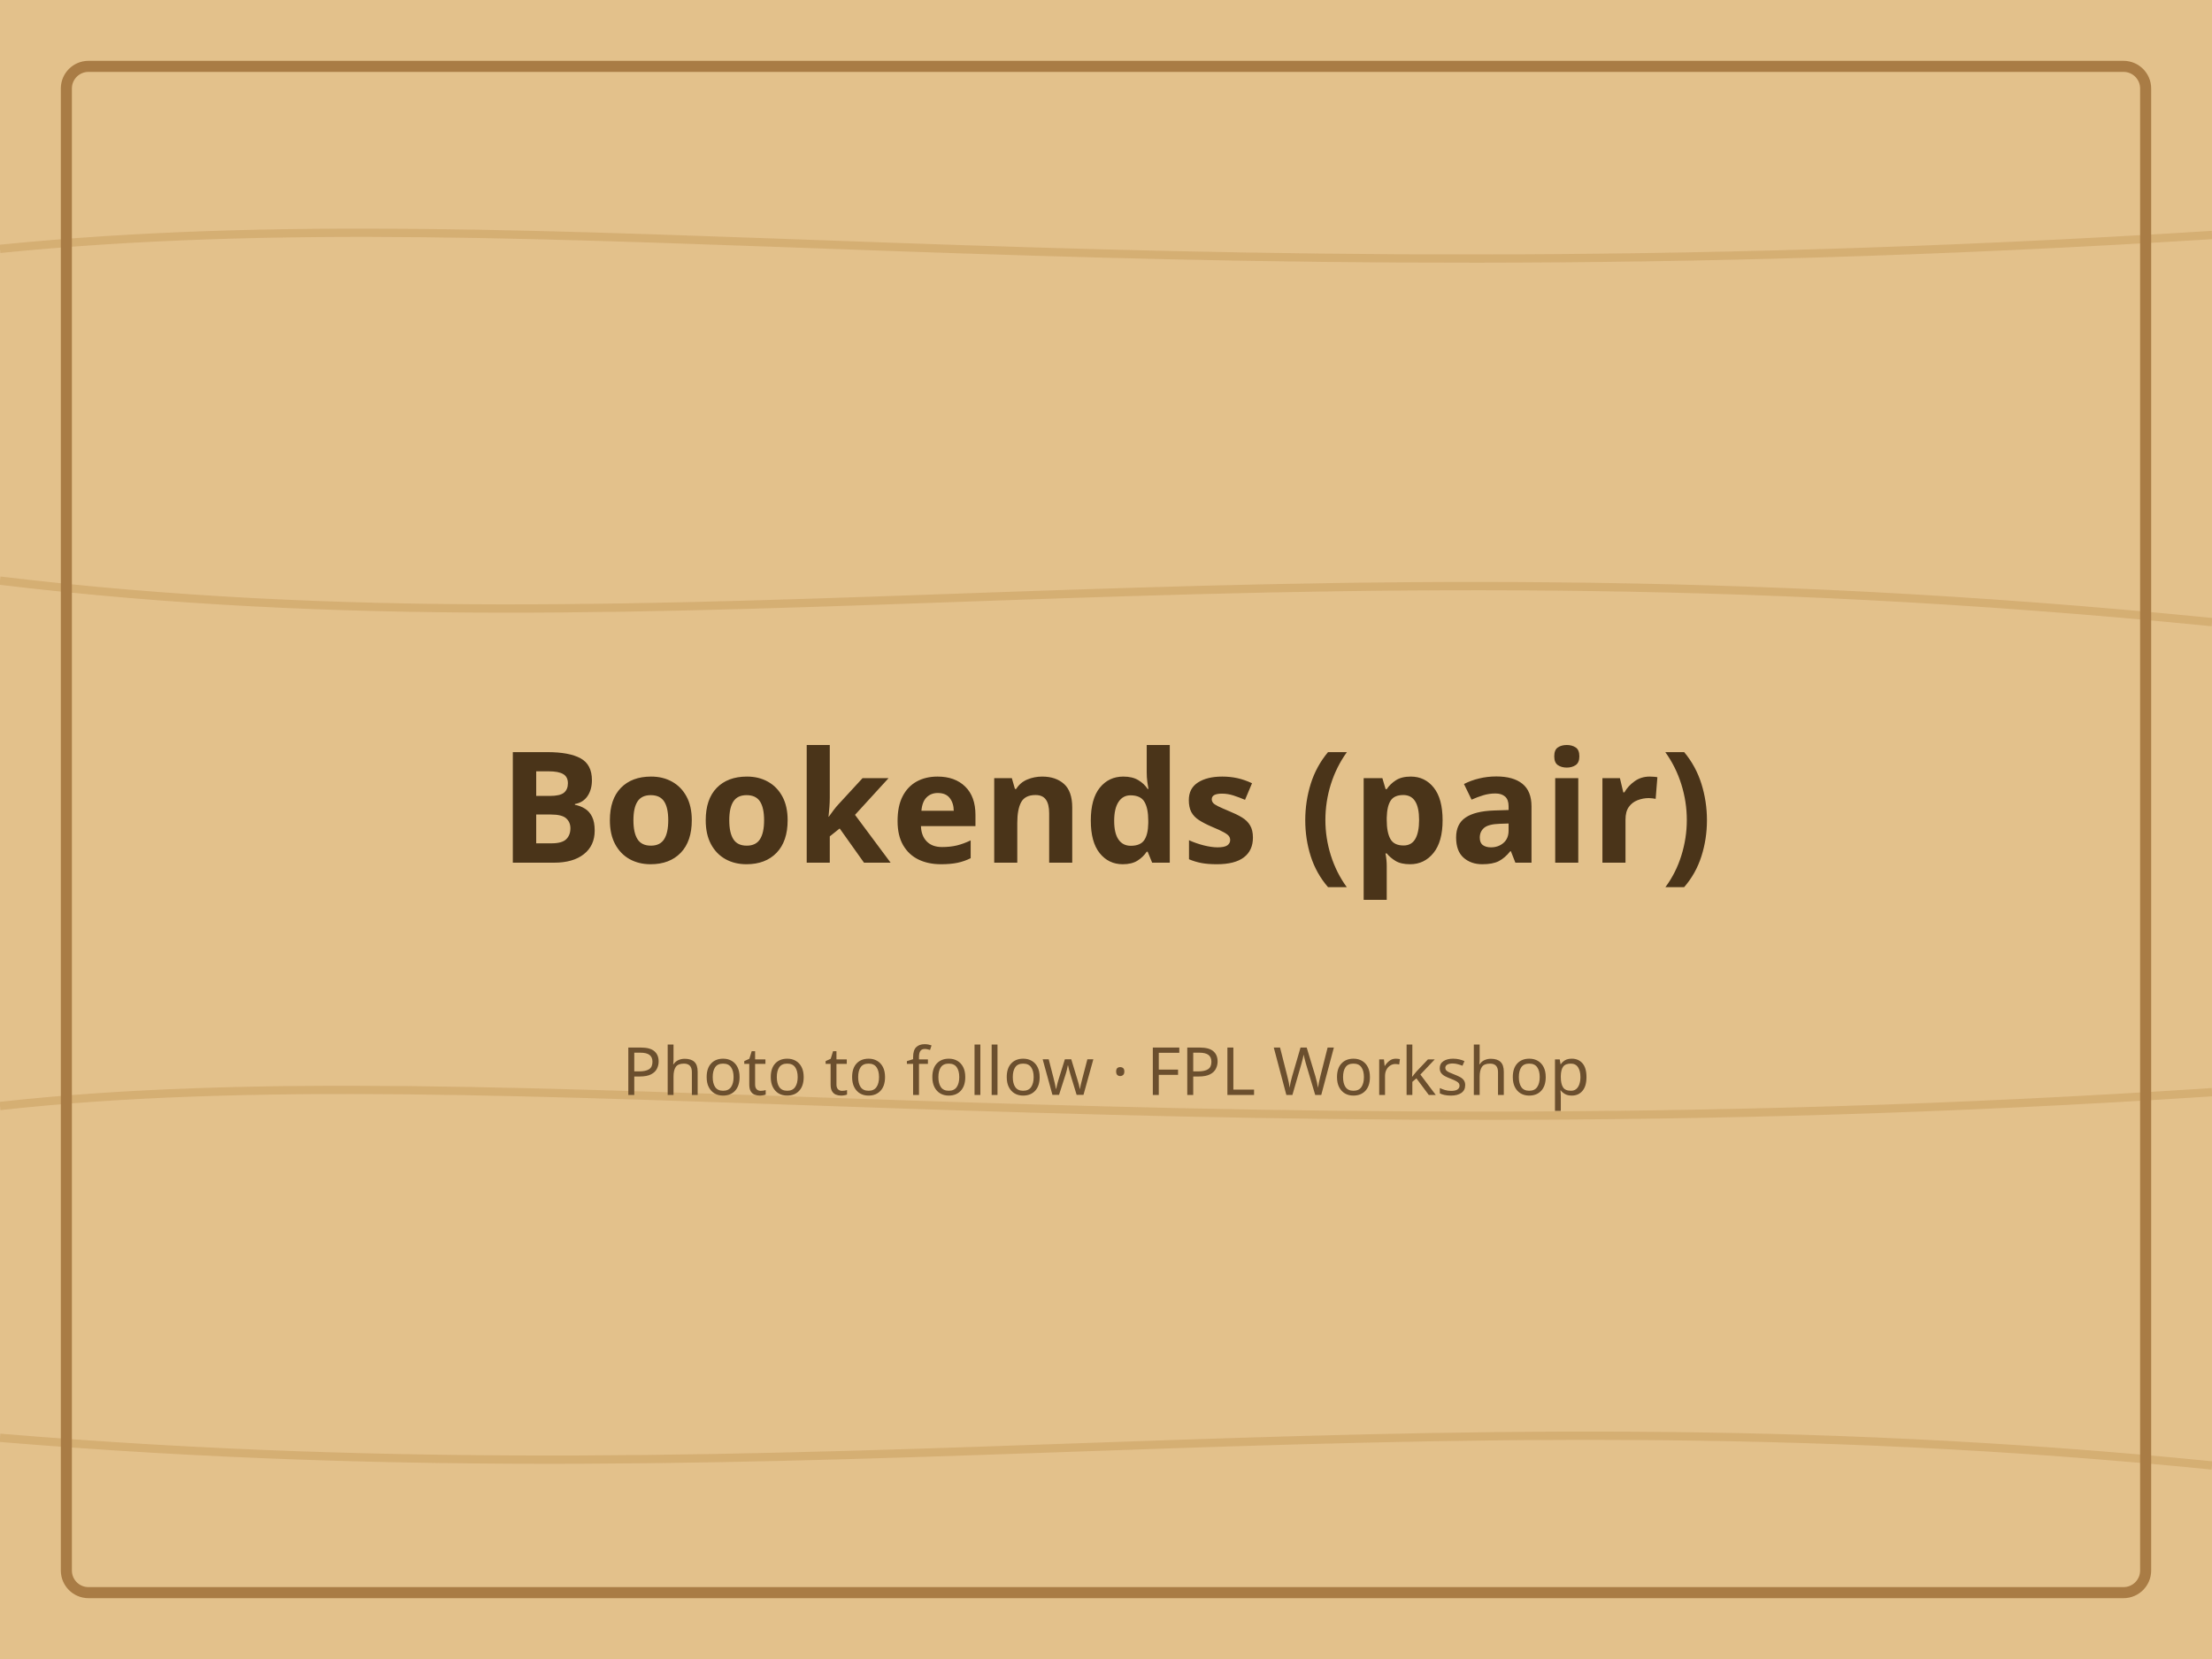
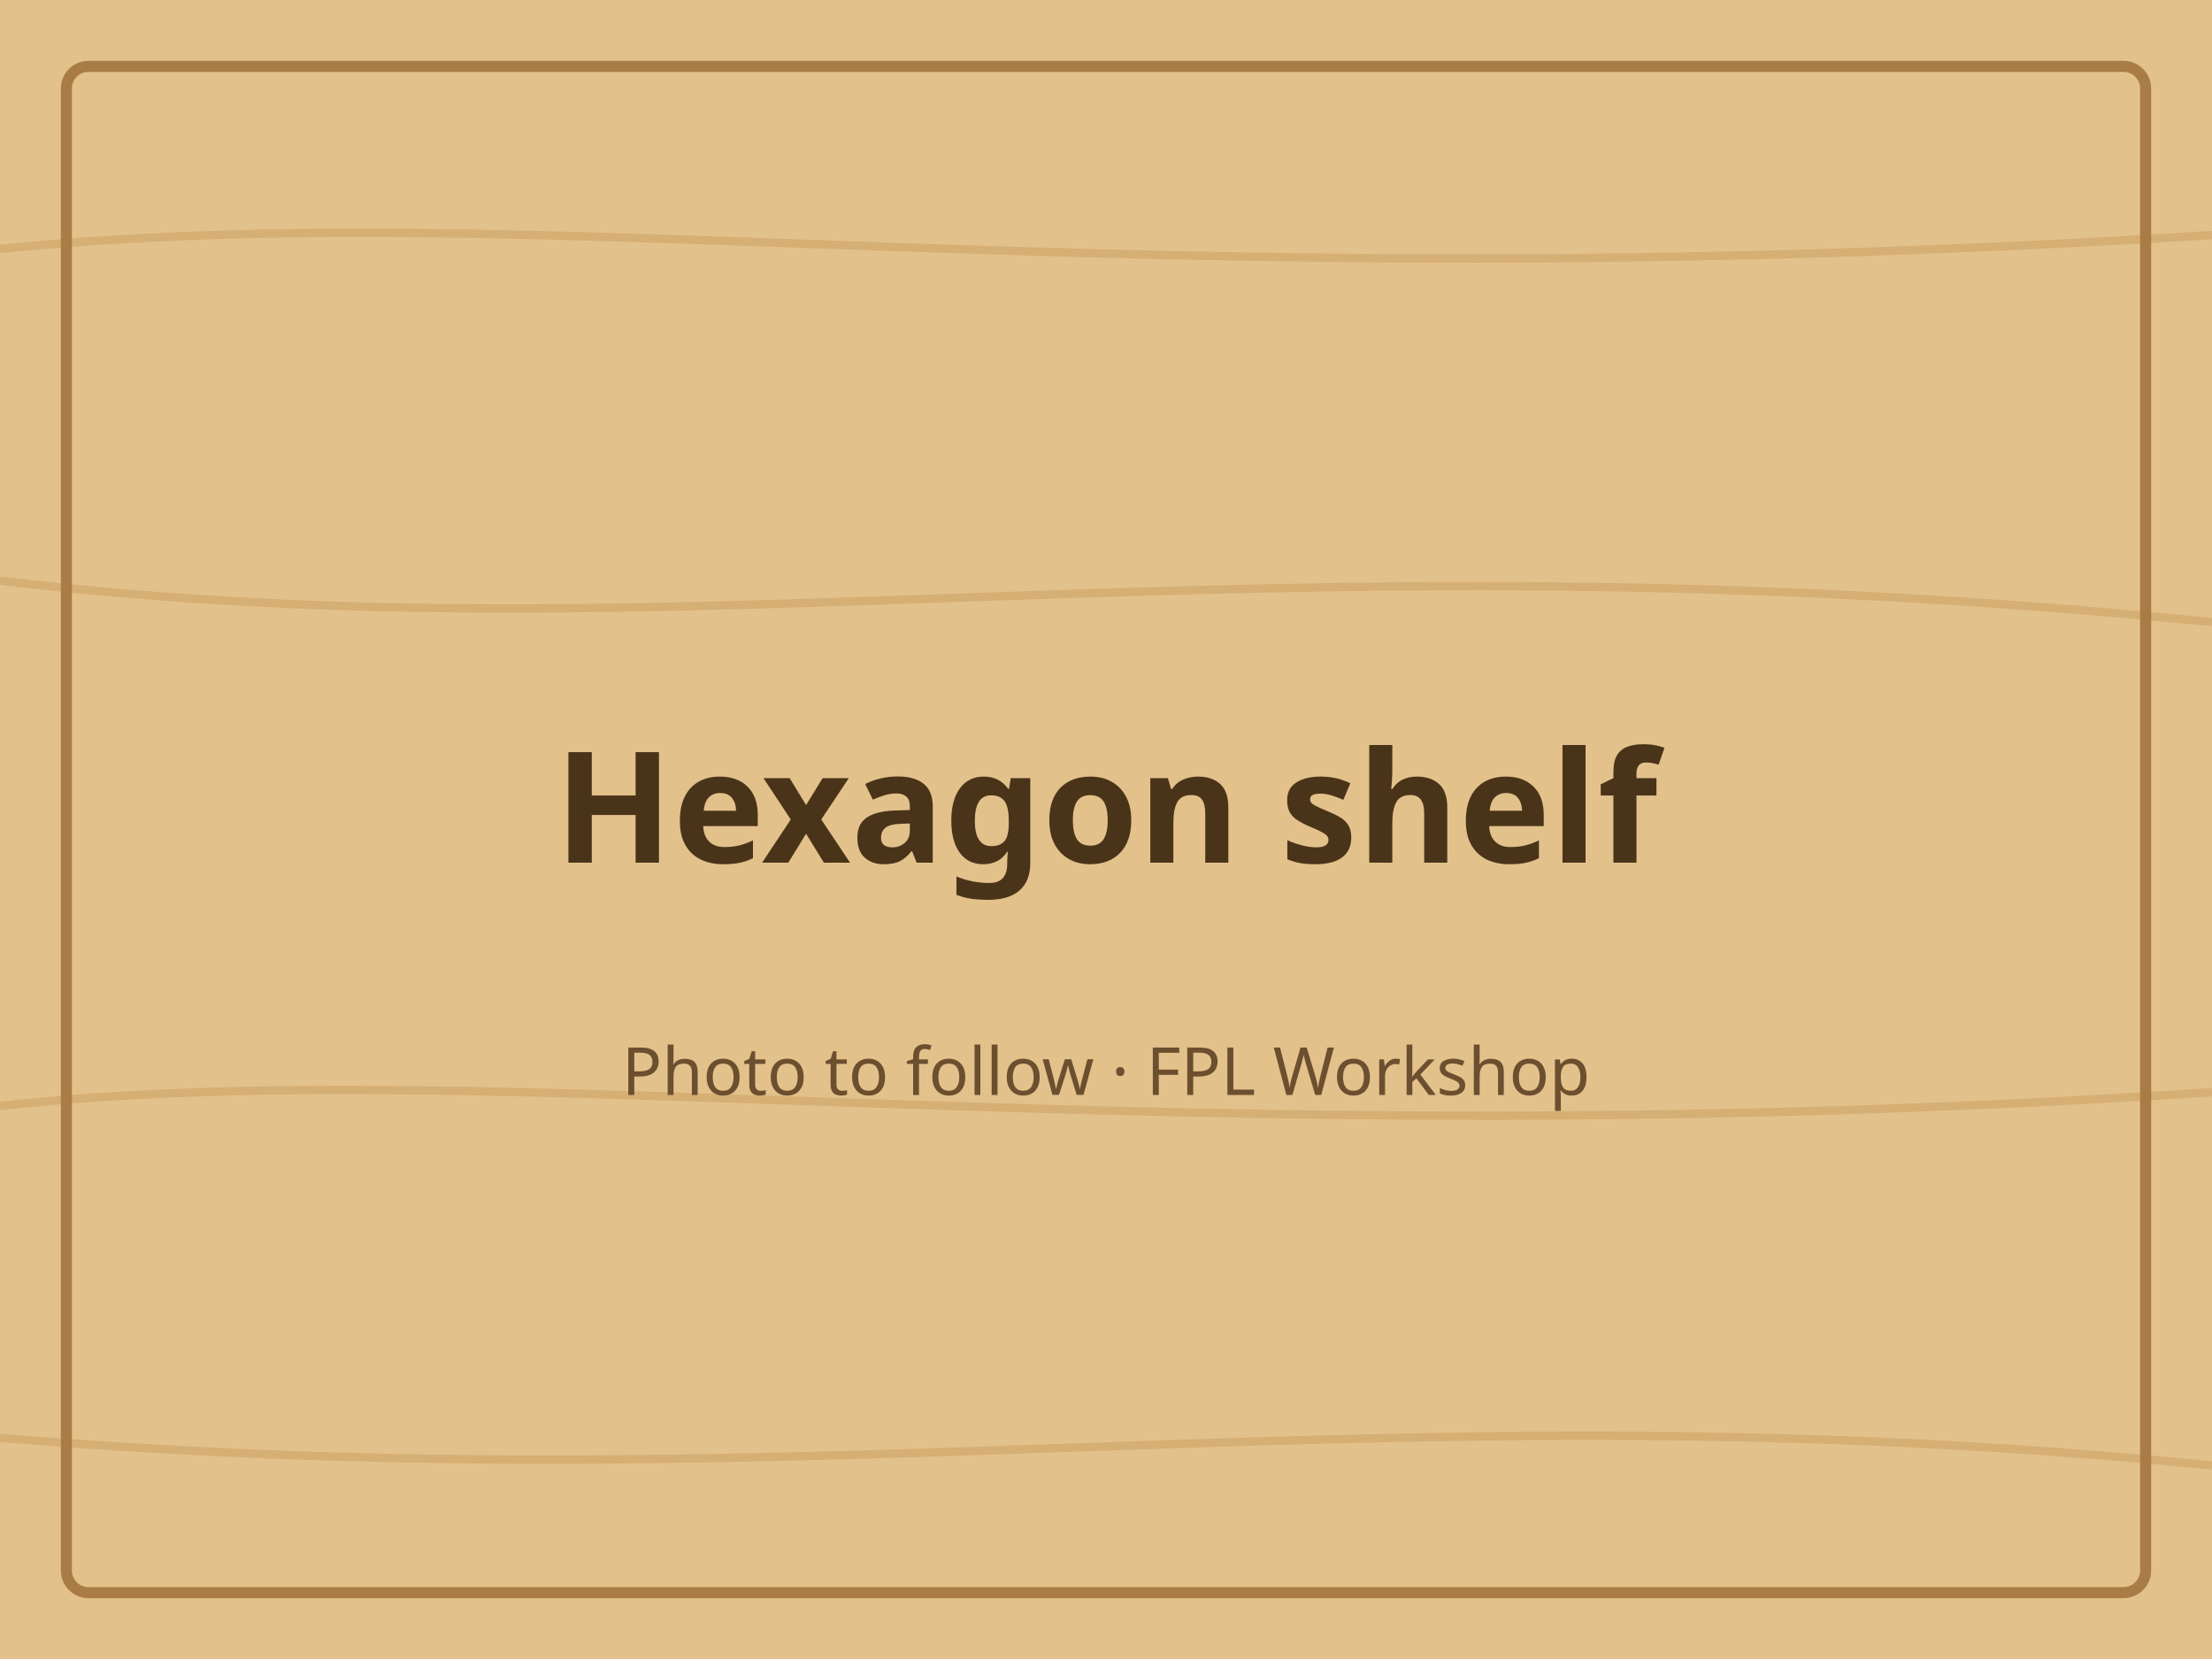
- <svg xmlns="http://www.w3.org/2000/svg" viewBox="0 0 800 600" role="img" aria-label="Bookends (pair), photo to follow">
+ <svg xmlns="http://www.w3.org/2000/svg" viewBox="0 0 800 600" role="img" aria-label="Hexagon shelf, photo to follow">
  <rect width="800" height="600" fill="#e3c18b" />
  <g fill="none" stroke="#cfa66a" stroke-width="3" opacity=".7">
    <path d="M0 90 C 200 70, 400 110, 800 85" />
    <path d="M0 210 C 250 240, 450 190, 800 225" />
    <path d="M0 400 C 180 380, 420 420, 800 395" />
    <path d="M0 520 C 300 545, 500 500, 800 530" />
  </g>
  <rect x="24" y="24" width="752" height="552" fill="none" stroke="#a97c45" stroke-width="4" rx="8" />
-   <text x="400" y="312" text-anchor="middle" font-family="ui-sans-serif, system-ui, sans-serif" font-size="56" font-weight="700" fill="#4a3419">Bookends (pair)</text>
+   <text x="400" y="312" text-anchor="middle" font-family="ui-sans-serif, system-ui, sans-serif" font-size="56" font-weight="700" fill="#4a3419">Hexagon shelf</text>
  <text x="400" y="396" text-anchor="middle" font-family="ui-sans-serif, system-ui, sans-serif" font-size="24" fill="#6b4f2e">Photo to follow · FPL Workshop</text>
</svg>
